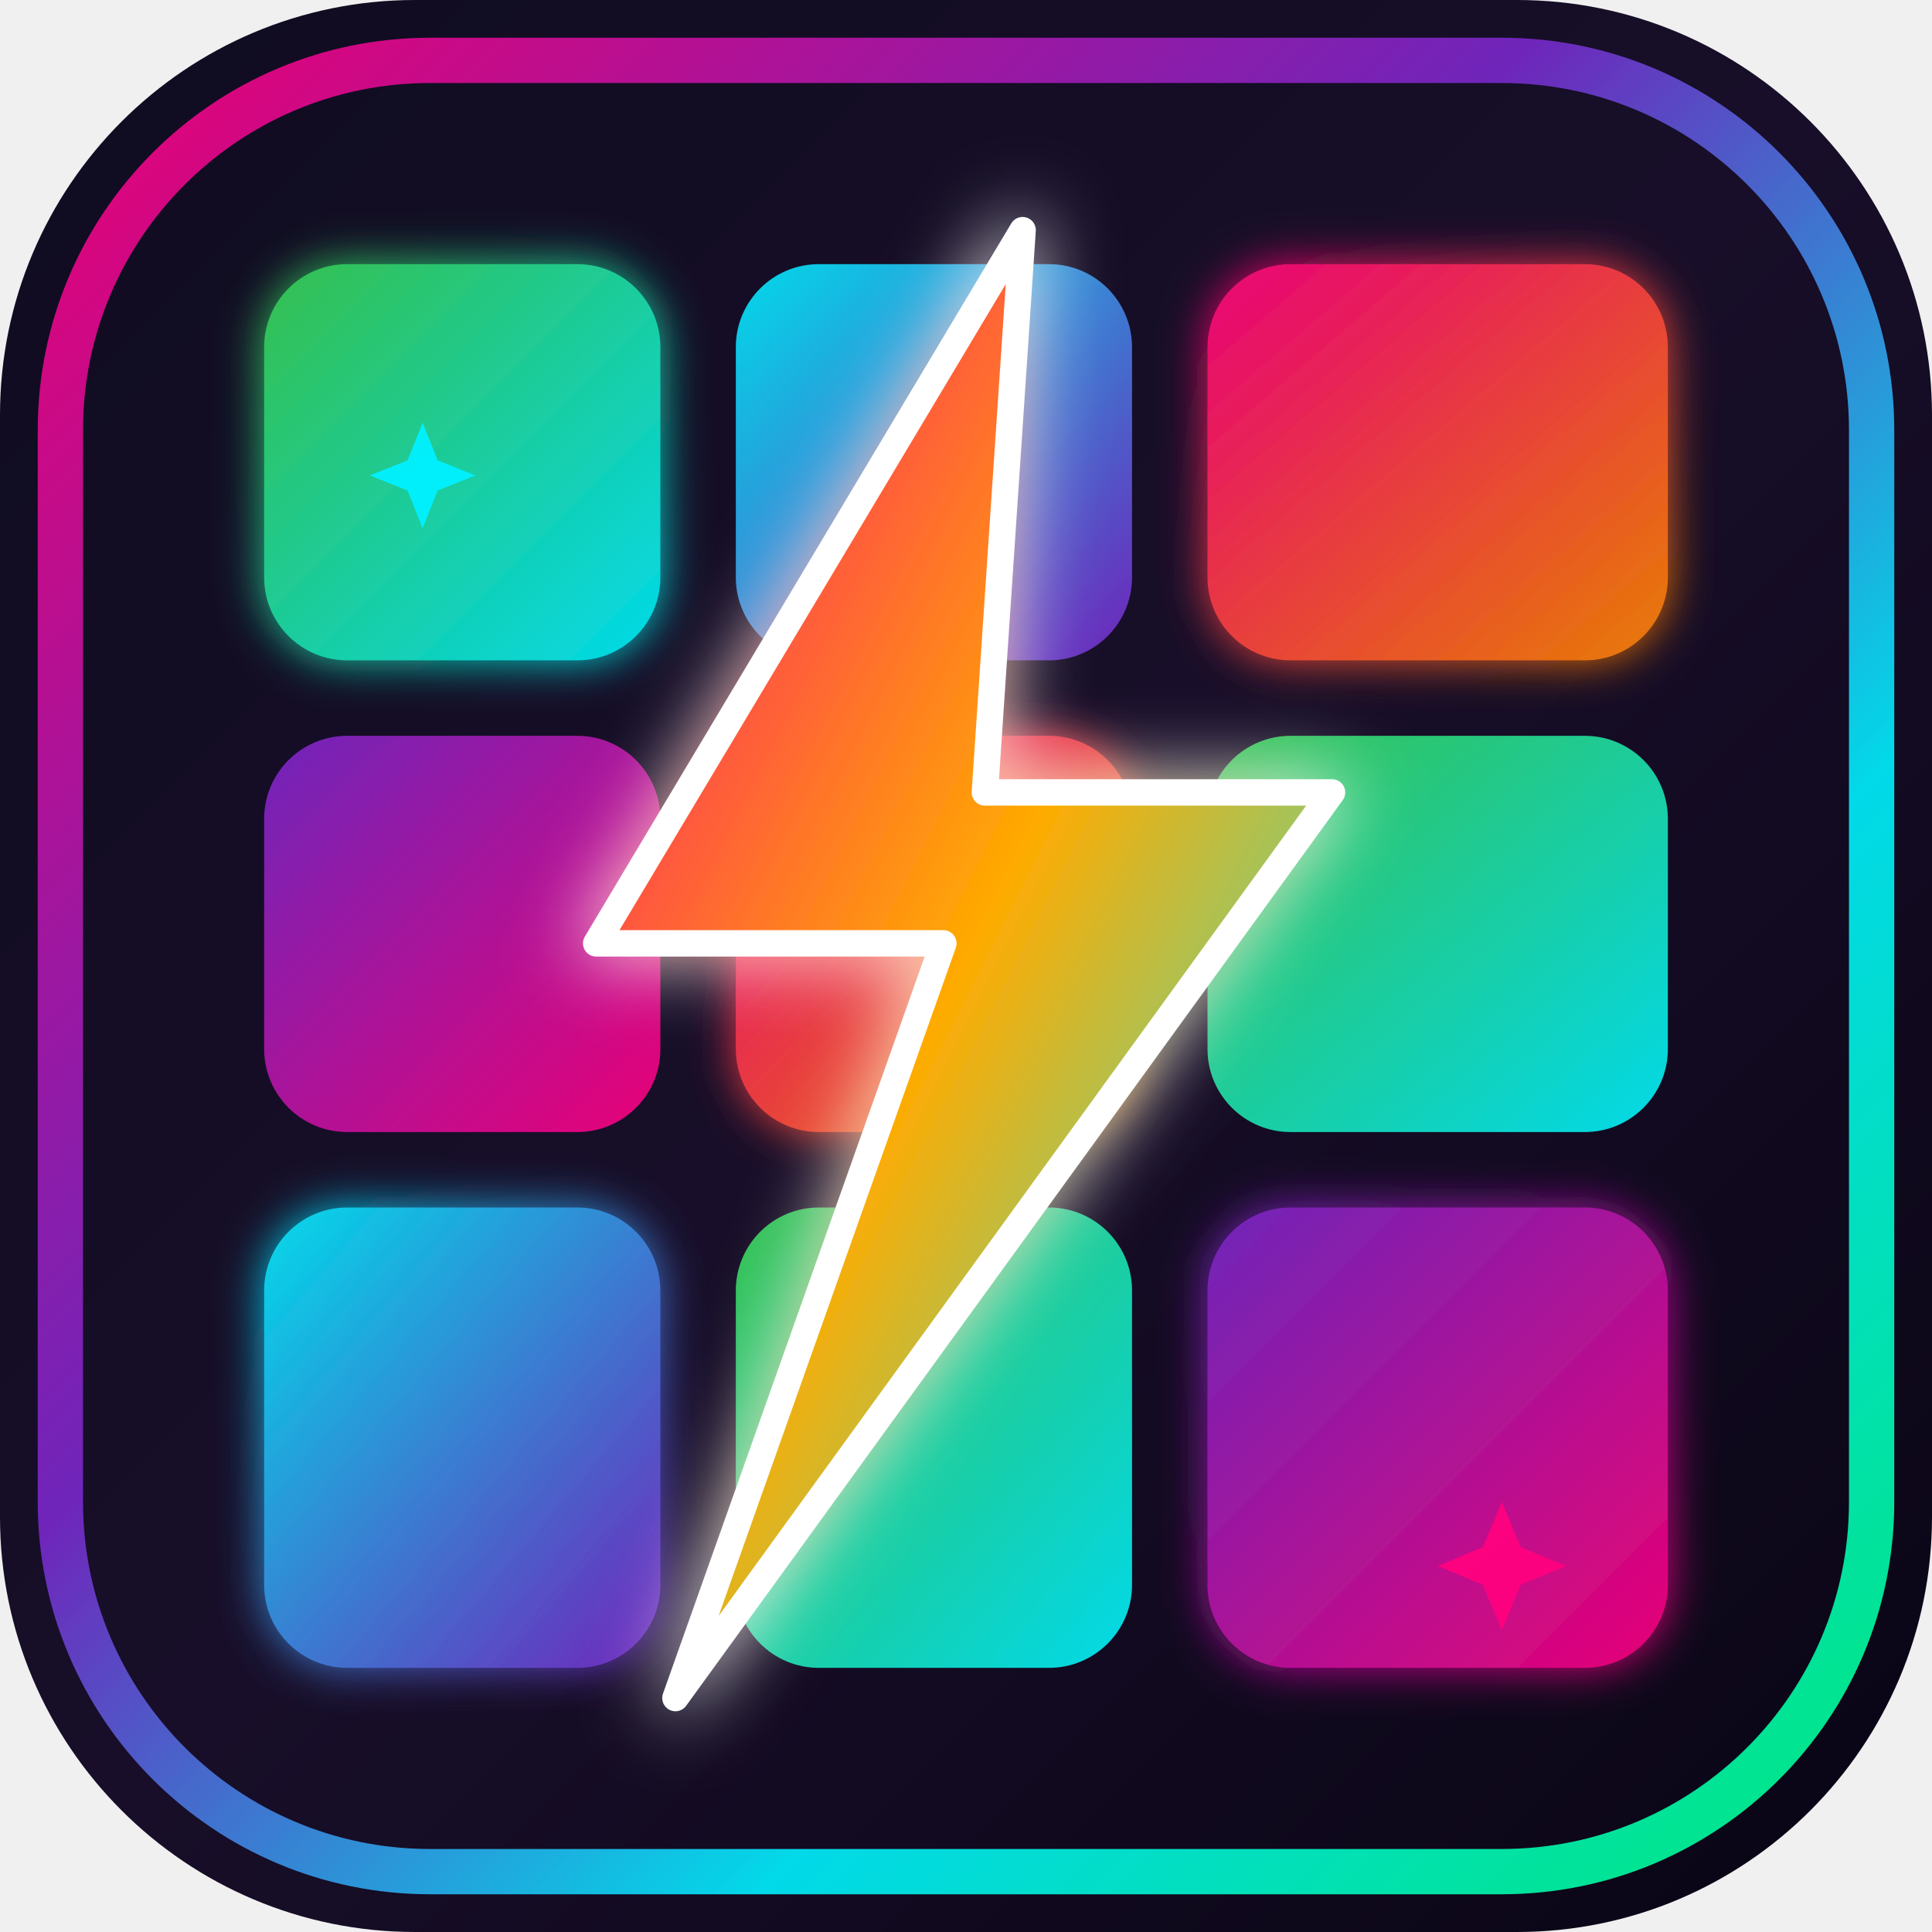
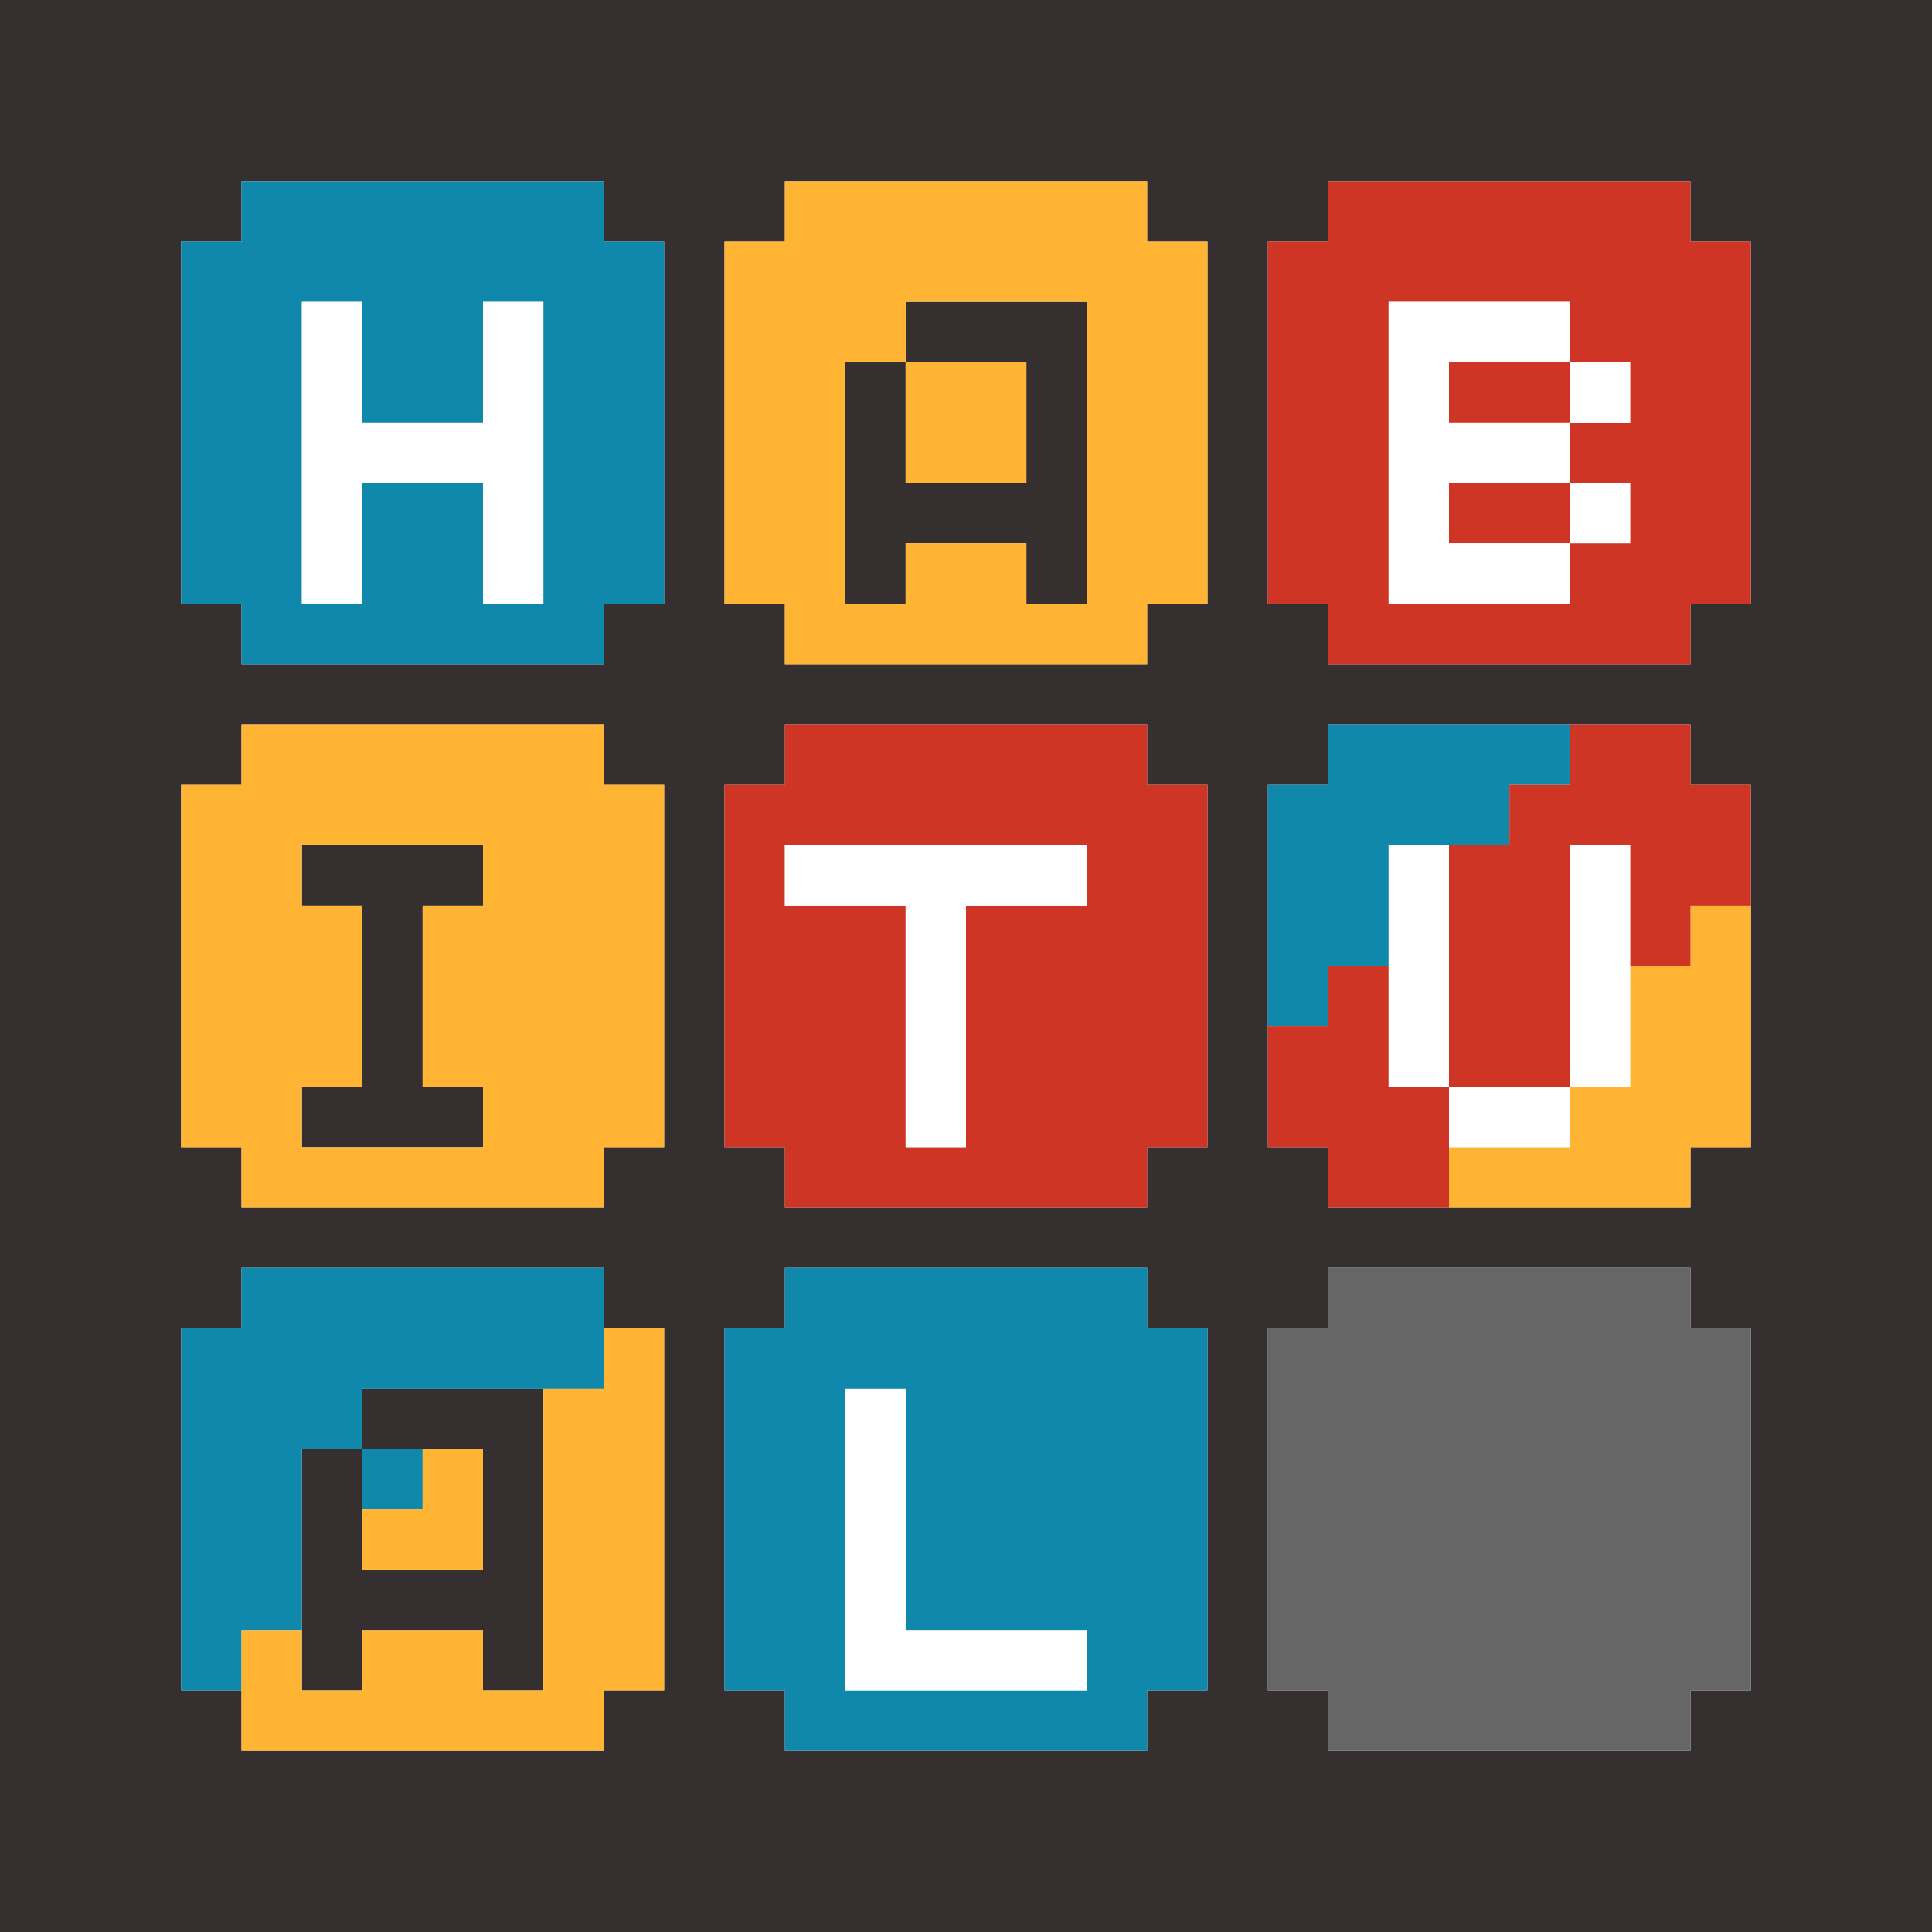
- <svg xmlns="http://www.w3.org/2000/svg" viewBox="0 0 512 512" width="100%" height="100%">
-   <defs>
-     <linearGradient id="bgGrad" x1="0%" y1="0%" x2="100%" y2="100%">
-       <stop offset="0%" stop-color="#0f0c20" />
-       <stop offset="50%" stop-color="#180e29" />
-       <stop offset="100%" stop-color="#090514" />
-     </linearGradient>
-     <linearGradient id="borderGrad" x1="0%" y1="0%" x2="100%" y2="100%">
-       <stop offset="0%" stop-color="#ff007f" />
-       <stop offset="40%" stop-color="#7928ca" />
-       <stop offset="70%" stop-color="#00f0ff" />
-       <stop offset="100%" stop-color="#00ff88" />
-     </linearGradient>
-     <linearGradient id="boltGrad" x1="0%" y1="0%" x2="100%" y2="100%">
-       <stop offset="0%" stop-color="#ff0080" />
-       <stop offset="50%" stop-color="#ffab00" />
-       <stop offset="100%" stop-color="#00f0ff" />
-     </linearGradient>
-     <linearGradient id="tileGrad1" x1="0%" y1="0%" x2="100%" y2="100%">
-       <stop offset="0%" stop-color="#00f0ff" />
-       <stop offset="100%" stop-color="#7928ca" />
-     </linearGradient>
-     <linearGradient id="tileGrad2" x1="0%" y1="0%" x2="100%" y2="100%">
-       <stop offset="0%" stop-color="#39d353" />
-       <stop offset="100%" stop-color="#00f0ff" />
-     </linearGradient>
-     <linearGradient id="tileGrad3" x1="0%" y1="0%" x2="100%" y2="100%">
-       <stop offset="0%" stop-color="#ff007f" />
-       <stop offset="100%" stop-color="#ff8800" />
-     </linearGradient>
-     <linearGradient id="tileGrad4" x1="0%" y1="0%" x2="100%" y2="100%">
-       <stop offset="0%" stop-color="#7928ca" />
-       <stop offset="100%" stop-color="#ff007f" />
-     </linearGradient>
-     <filter id="neonGlow" x="-30%" y="-30%" width="160%" height="160%">
-       <feGaussianBlur stdDeviation="10" result="blur" />
-       <feMerge>
-         <feMergeNode in="blur" />
-         <feMergeNode in="SourceGraphic" />
-       </feMerge>
-     </filter>
-     <filter id="tileGlow" x="-30%" y="-30%" width="160%" height="160%">
-       <feGaussianBlur stdDeviation="6" result="blur" />
-       <feMerge>
-         <feMergeNode in="blur" />
-         <feMergeNode in="SourceGraphic" />
-       </feMerge>
-     </filter>
-   </defs>
-   <rect width="512" height="512" rx="110" fill="url(#bgGrad)" />
-   <rect x="16" y="16" width="480" height="480" rx="98" fill="none" stroke="url(#borderGrad)" stroke-width="12" opacity="0.9" />
-   <g opacity="0.9">
-     <rect x="70" y="70" width="105" height="105" rx="22" fill="url(#tileGrad2)" filter="url(#tileGlow)" />
-     <rect x="195" y="70" width="105" height="105" rx="22" fill="url(#tileGrad1)" />
-     <rect x="320" y="70" width="122" height="105" rx="22" fill="url(#tileGrad3)" filter="url(#tileGlow)" />
-     <rect x="70" y="195" width="105" height="105" rx="22" fill="url(#tileGrad4)" />
-     <rect x="195" y="195" width="105" height="105" rx="22" fill="url(#tileGrad3)" filter="url(#tileGlow)" />
-     <rect x="320" y="195" width="122" height="105" rx="22" fill="url(#tileGrad2)" />
-     <rect x="70" y="320" width="105" height="122" rx="22" fill="url(#tileGrad1)" filter="url(#tileGlow)" />
-     <rect x="195" y="320" width="105" height="122" rx="22" fill="url(#tileGrad2)" />
-     <rect x="320" y="320" width="122" height="122" rx="22" fill="url(#tileGrad4)" filter="url(#tileGlow)" />
-   </g>
-   <g filter="url(#neonGlow)">
-     <path d="M 271,61 L 158,250 L 250,250 L 179,450 L 353,210 L 261,210 Z" fill="url(#boltGrad)" stroke="#ffffff" stroke-width="7" stroke-linejoin="round" />
-   </g>
-   <path d="M 112,112 L 116,122 L 126,126 L 116,130 L 112,140 L 108,130 L 98,126 L 108,122 Z" fill="#00f0ff" opacity="0.95" />
-   <path d="M 398,398 L 403,410 L 415,415 L 403,420 L 398,432 L 393,420 L 381,415 L 393,410 Z" fill="#ff007f" opacity="0.95" />
+ <svg xmlns="http://www.w3.org/2000/svg" viewBox="0 0 32 32" width="100%" height="100%">
+   <path fill="#352f2f" d="M0,0h32v1h-32zM0,1h32v1h-32zM0,2h32v1h-32zM0,3h4v1h-4zM10,3h3v1h-3zM19,3h3v1h-3zM28,3h4v1h-4zM0,4h3v1h-3zM11,4h1v1h-1zM20,4h1v1h-1zM29,4h3v1h-3zM0,5h3v1h-3zM11,5h1v1h-1zM15,5h3v1h-3zM20,5h1v1h-1zM29,5h3v1h-3zM0,6h3v1h-3zM11,6h1v1h-1zM14,6h1v1h-1zM17,6h1v1h-1zM20,6h1v1h-1zM29,6h3v1h-3zM0,7h3v1h-3zM11,7h1v1h-1zM14,7h1v1h-1zM17,7h1v1h-1zM20,7h1v1h-1zM29,7h3v1h-3zM0,8h3v1h-3zM11,8h1v1h-1zM14,8h4v1h-4zM20,8h1v1h-1zM29,8h3v1h-3zM0,9h3v1h-3zM11,9h1v1h-1zM14,9h1v1h-1zM17,9h1v1h-1zM20,9h1v1h-1zM29,9h3v1h-3zM0,10h4v1h-4zM10,10h3v1h-3zM19,10h3v1h-3zM28,10h4v1h-4zM0,11h32v1h-32zM0,12h4v1h-4zM10,12h3v1h-3zM19,12h3v1h-3zM28,12h4v1h-4zM0,13h3v1h-3zM11,13h1v1h-1zM20,13h1v1h-1zM29,13h3v1h-3zM0,14h3v1h-3zM5,14h3v1h-3zM11,14h1v1h-1zM20,14h1v1h-1zM29,14h3v1h-3zM0,15h3v1h-3zM6,15h1v1h-1zM11,15h1v1h-1zM20,15h1v1h-1zM29,15h3v1h-3zM0,16h3v1h-3zM6,16h1v1h-1zM11,16h1v1h-1zM20,16h1v1h-1zM29,16h3v1h-3zM0,17h3v1h-3zM6,17h1v1h-1zM11,17h1v1h-1zM20,17h1v1h-1zM29,17h3v1h-3zM0,18h3v1h-3zM5,18h3v1h-3zM11,18h1v1h-1zM20,18h1v1h-1zM29,18h3v1h-3zM0,19h4v1h-4zM10,19h3v1h-3zM19,19h3v1h-3zM28,19h4v1h-4zM0,20h32v1h-32zM0,21h4v1h-4zM10,21h3v1h-3zM19,21h3v1h-3zM28,21h4v1h-4zM0,22h3v1h-3zM11,22h1v1h-1zM20,22h1v1h-1zM29,22h3v1h-3zM0,23h3v1h-3zM6,23h3v1h-3zM11,23h1v1h-1zM20,23h1v1h-1zM29,23h3v1h-3zM0,24h3v1h-3zM5,24h1v1h-1zM8,24h1v1h-1zM11,24h1v1h-1zM20,24h1v1h-1zM29,24h3v1h-3zM0,25h3v1h-3zM5,25h1v1h-1zM8,25h1v1h-1zM11,25h1v1h-1zM20,25h1v1h-1zM29,25h3v1h-3zM0,26h3v1h-3zM5,26h4v1h-4zM11,26h1v1h-1zM20,26h1v1h-1zM29,26h3v1h-3zM0,27h3v1h-3zM5,27h1v1h-1zM8,27h1v1h-1zM11,27h1v1h-1zM20,27h1v1h-1zM29,27h3v1h-3zM0,28h4v1h-4zM10,28h3v1h-3zM19,28h3v1h-3zM28,28h4v1h-4zM0,29h32v1h-32zM0,30h32v1h-32zM0,31h32v1h-32z" />
+   <path fill="#1088ac" d="M4,3h6v1h-6zM3,4h8v1h-8zM3,5h2v1h-2zM6,5h2v1h-2zM9,5h2v1h-2zM3,6h2v1h-2zM6,6h2v1h-2zM9,6h2v1h-2zM3,7h2v1h-2zM9,7h2v1h-2zM3,8h2v1h-2zM6,8h2v1h-2zM9,8h2v1h-2zM3,9h2v1h-2zM6,9h2v1h-2zM9,9h2v1h-2zM4,10h6v1h-6zM22,12h4v1h-4zM21,13h4v1h-4zM21,14h2v1h-2zM21,15h2v1h-2zM21,16h1v1h-1zM4,21h6v1h-6zM13,21h6v1h-6zM3,22h7v1h-7zM12,22h8v1h-8zM3,23h3v1h-3zM12,23h2v1h-2zM15,23h5v1h-5zM3,24h2v1h-2zM6,24h1v1h-1zM12,24h2v1h-2zM15,24h5v1h-5zM3,25h2v1h-2zM12,25h2v1h-2zM15,25h5v1h-5zM3,26h2v1h-2zM12,26h2v1h-2zM15,26h5v1h-5zM3,27h1v1h-1zM12,27h2v1h-2zM18,27h2v1h-2zM13,28h6v1h-6z" />
+   <path fill="#ffb433" d="M13,3h6v1h-6zM12,4h8v1h-8zM12,5h3v1h-3zM18,5h2v1h-2zM12,6h2v1h-2zM15,6h2v1h-2zM18,6h2v1h-2zM12,7h2v1h-2zM15,7h2v1h-2zM18,7h2v1h-2zM12,8h2v1h-2zM18,8h2v1h-2zM12,9h2v1h-2zM15,9h2v1h-2zM18,9h2v1h-2zM13,10h6v1h-6zM4,12h6v1h-6zM3,13h8v1h-8zM3,14h2v1h-2zM8,14h3v1h-3zM3,15h3v1h-3zM7,15h4v1h-4zM28,15h1v1h-1zM3,16h3v1h-3zM7,16h4v1h-4zM27,16h2v1h-2zM3,17h3v1h-3zM7,17h4v1h-4zM27,17h2v1h-2zM3,18h2v1h-2zM8,18h3v1h-3zM26,18h3v1h-3zM4,19h6v1h-6zM24,19h4v1h-4zM10,22h1v1h-1zM9,23h2v1h-2zM7,24h1v1h-1zM9,24h2v1h-2zM6,25h2v1h-2zM9,25h2v1h-2zM9,26h2v1h-2zM4,27h1v1h-1zM6,27h2v1h-2zM9,27h2v1h-2zM4,28h6v1h-6z" />
+   <path fill="#cf3525" d="M22,3h6v1h-6zM21,4h8v1h-8zM21,5h2v1h-2zM26,5h3v1h-3zM21,6h2v1h-2zM24,6h2v1h-2zM27,6h2v1h-2zM21,7h2v1h-2zM26,7h3v1h-3zM21,8h2v1h-2zM24,8h2v1h-2zM27,8h2v1h-2zM21,9h2v1h-2zM26,9h3v1h-3zM22,10h6v1h-6zM13,12h6v1h-6zM26,12h2v1h-2zM12,13h8v1h-8zM25,13h4v1h-4zM12,14h1v1h-1zM18,14h2v1h-2zM24,14h2v1h-2zM27,14h2v1h-2zM12,15h3v1h-3zM16,15h4v1h-4zM24,15h2v1h-2zM27,15h1v1h-1zM12,16h3v1h-3zM16,16h4v1h-4zM22,16h1v1h-1zM24,16h2v1h-2zM12,17h3v1h-3zM16,17h4v1h-4zM21,17h2v1h-2zM24,17h2v1h-2zM12,18h3v1h-3zM16,18h4v1h-4zM21,18h3v1h-3zM13,19h6v1h-6zM22,19h2v1h-2z" />
+   <path fill="#ffffff" d="M5,5h1v1h-1zM8,5h1v1h-1zM23,5h3v1h-3zM5,6h1v1h-1zM8,6h1v1h-1zM23,6h1v1h-1zM26,6h1v1h-1zM5,7h4v1h-4zM23,7h3v1h-3zM5,8h1v1h-1zM8,8h1v1h-1zM23,8h1v1h-1zM26,8h1v1h-1zM5,9h1v1h-1zM8,9h1v1h-1zM23,9h3v1h-3zM13,14h5v1h-5zM23,14h1v1h-1zM26,14h1v1h-1zM15,15h1v1h-1zM23,15h1v1h-1zM26,15h1v1h-1zM15,16h1v1h-1zM23,16h1v1h-1zM26,16h1v1h-1zM15,17h1v1h-1zM23,17h1v1h-1zM26,17h1v1h-1zM15,18h1v1h-1zM24,18h2v1h-2zM14,23h1v1h-1zM14,24h1v1h-1zM14,25h1v1h-1zM14,26h1v1h-1zM14,27h4v1h-4z" />
+   <path fill="#666666" d="M22,21h6v1h-6zM21,22h8v1h-8zM21,23h8v1h-8zM21,24h8v1h-8zM21,25h8v1h-8zM21,26h8v1h-8zM21,27h8v1h-8zM22,28h6v1h-6z" />
</svg>
